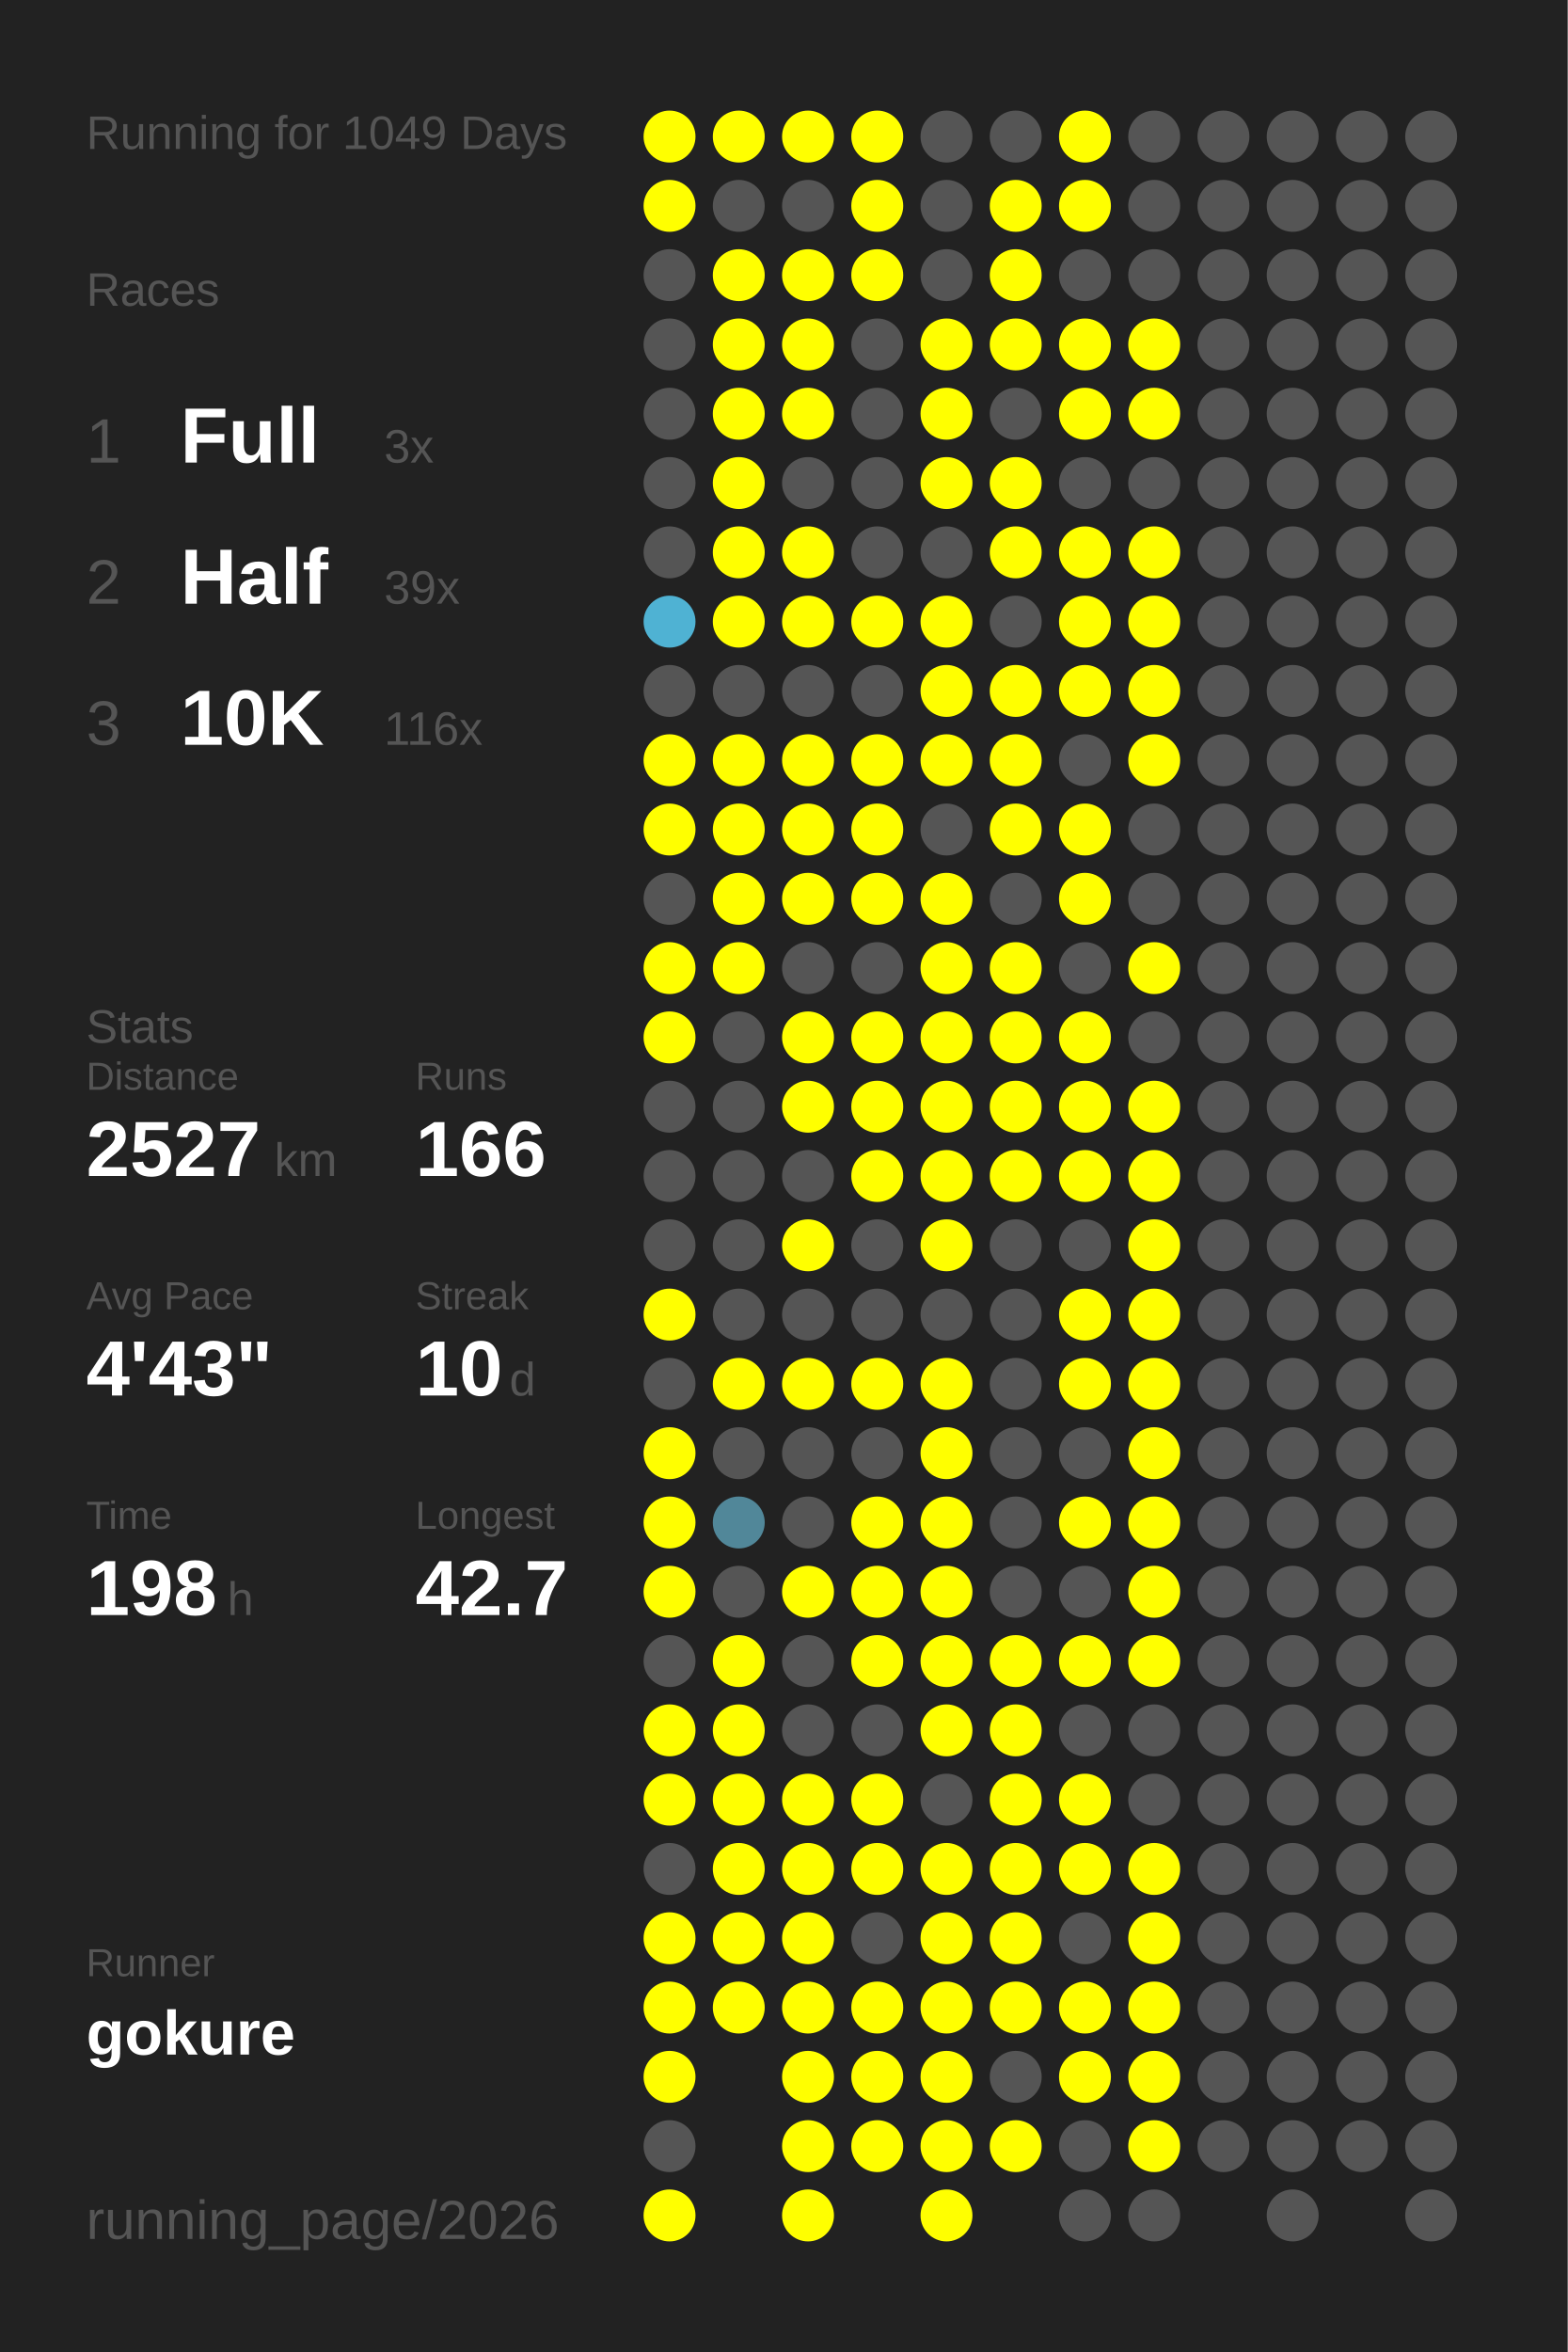
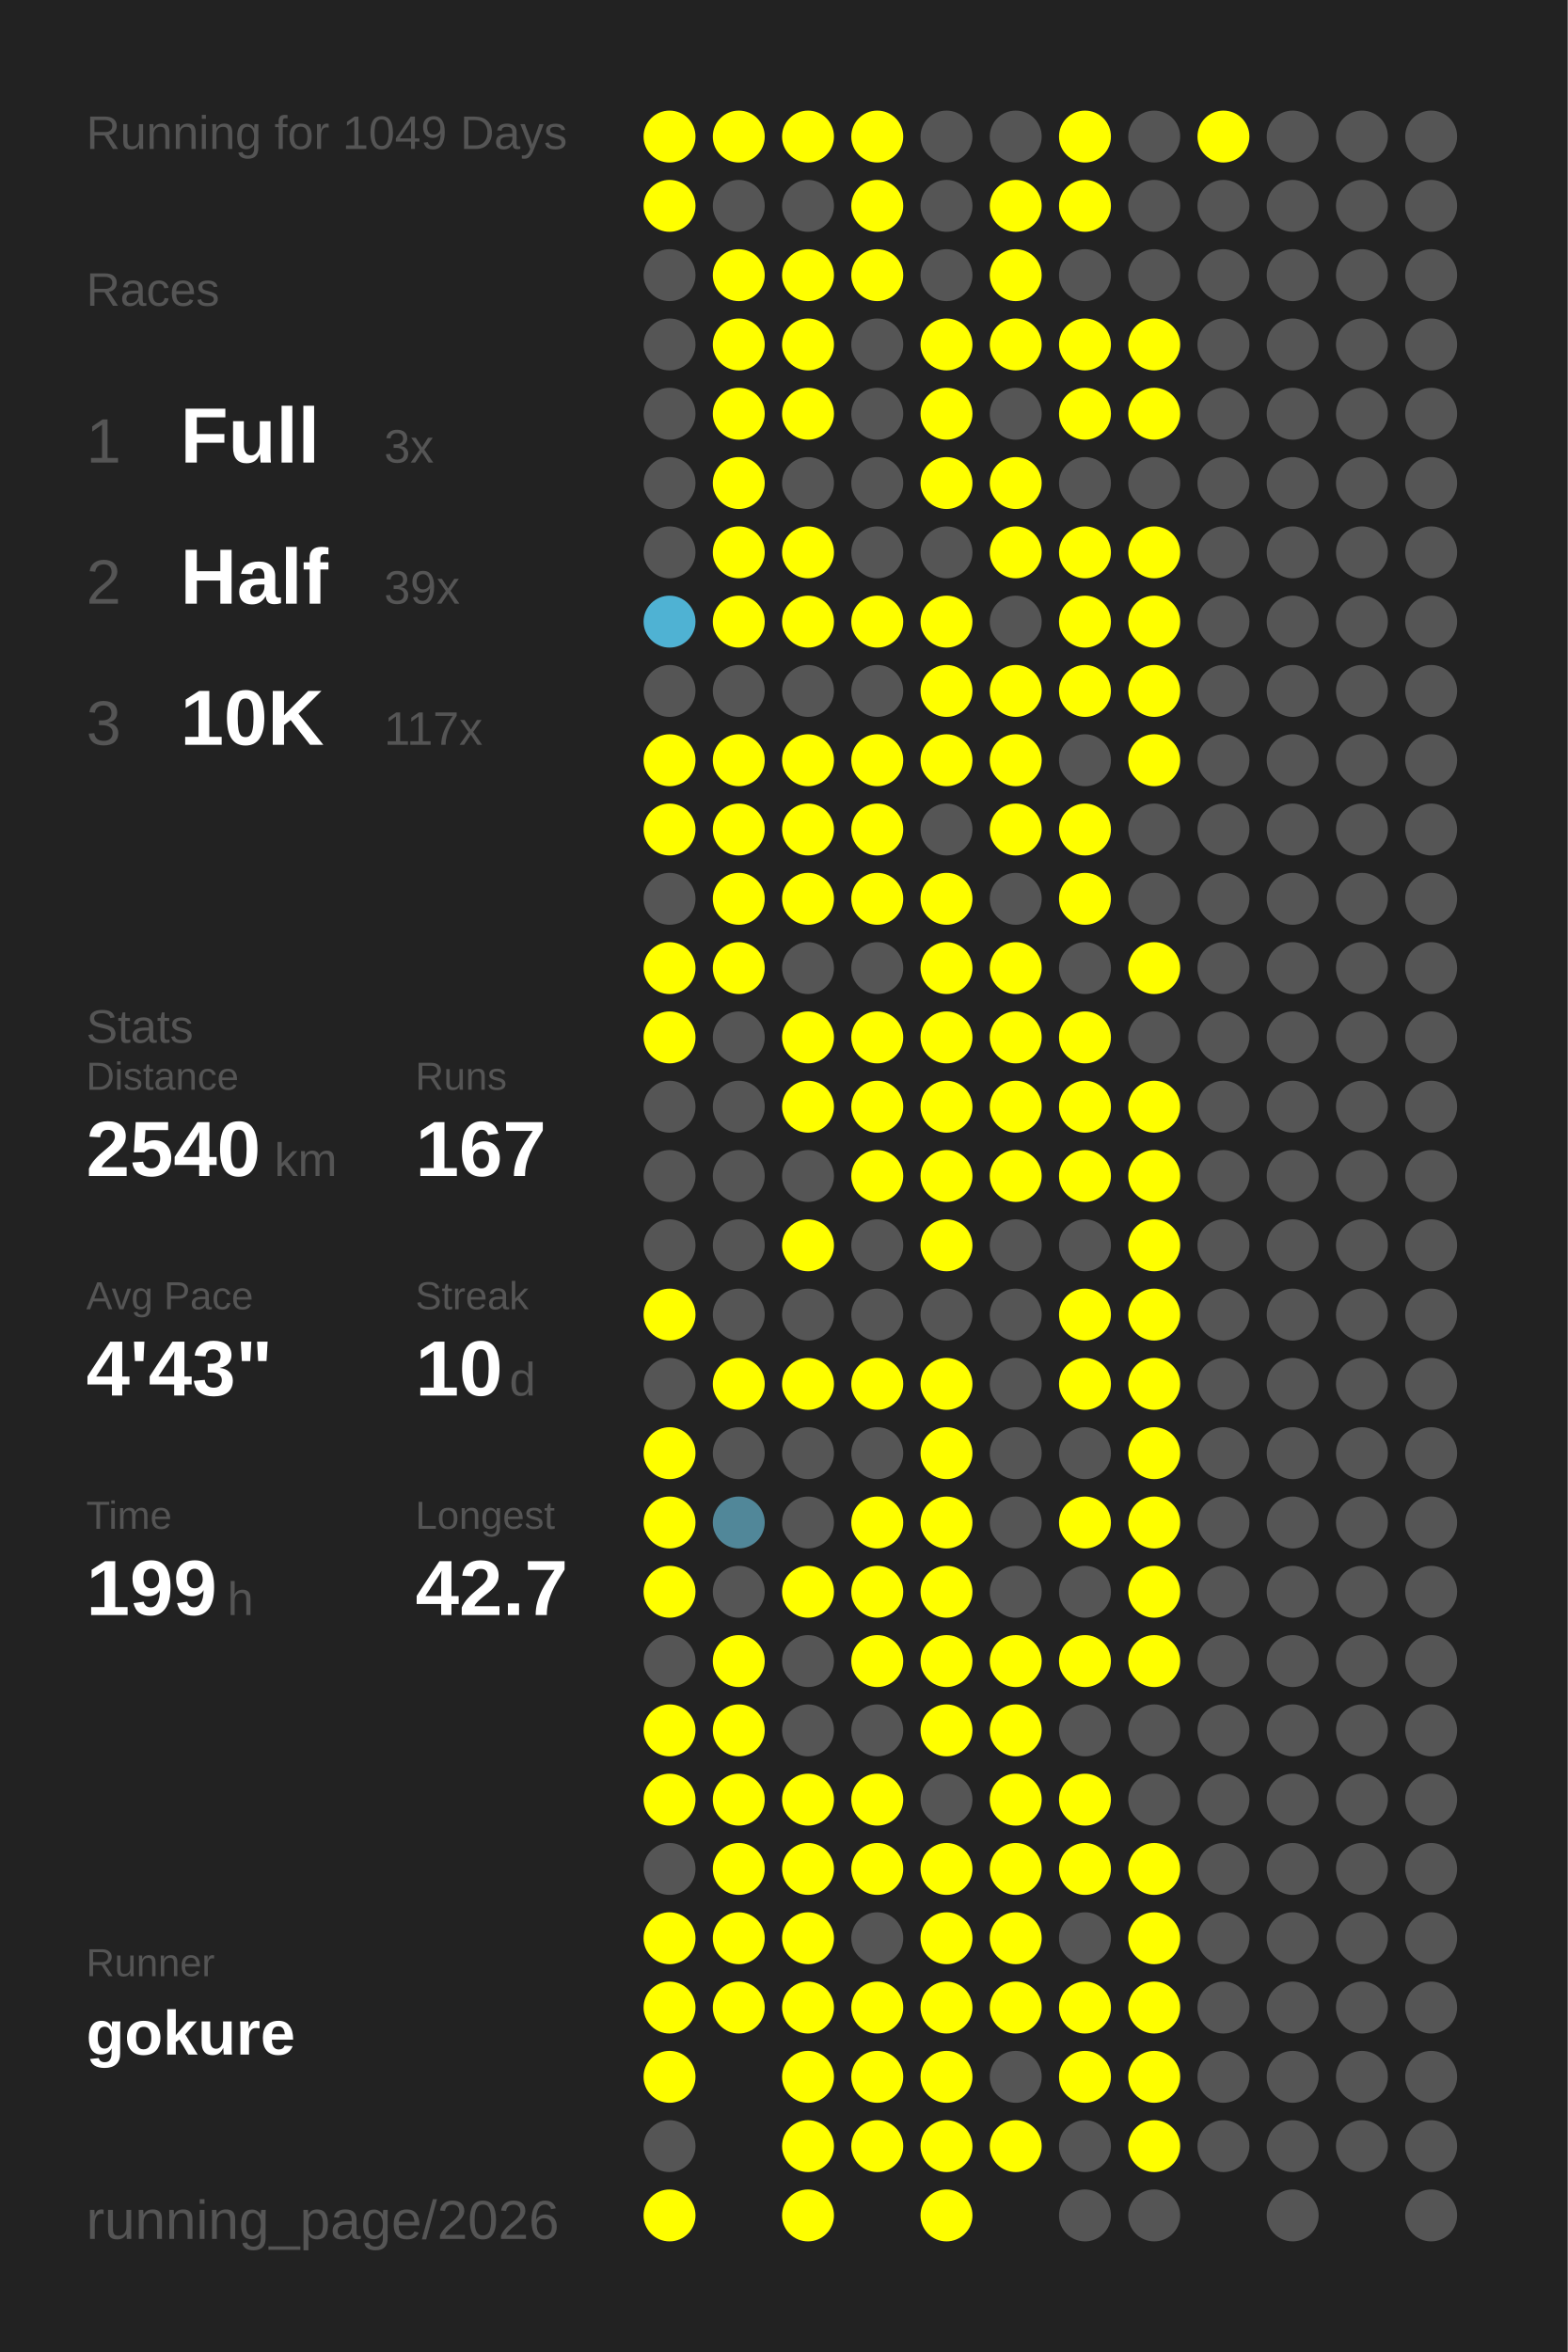
<svg xmlns="http://www.w3.org/2000/svg" baseProfile="full" height="300mm" version="1.1" viewBox="0,0,200,300" width="200mm">
  <defs />
  <rect fill="#222222" height="300" width="200" x="0" y="0" />
  <text fill="#555555" style="font-size:6px; font-family:Arial;" x="11" y="19">Running for 1049 Days</text>
  <text fill="#555555" style="font-size:6px; font-family:Arial;" x="11" y="39">Races</text>
  <text fill="#555555" style="font-size:8px; font-family:Arial;" x="11" y="59">1</text>
  <text fill="#FFFFFF" style="font-size:10px; font-family:Arial; font-weight:bold;" x="23" y="59">Full</text>
  <text fill="#555555" style="font-size:6px; font-family:Arial;" x="49" y="59">3x</text>
  <text fill="#555555" style="font-size:8px; font-family:Arial;" x="11" y="77">2</text>
  <text fill="#FFFFFF" style="font-size:10px; font-family:Arial; font-weight:bold;" x="23" y="77">Half</text>
  <text fill="#555555" style="font-size:6px; font-family:Arial;" x="49" y="77">39x</text>
  <text fill="#555555" style="font-size:8px; font-family:Arial;" x="11" y="95">3</text>
  <text fill="#FFFFFF" style="font-size:10px; font-family:Arial; font-weight:bold;" x="23" y="95">10K</text>
-   <text fill="#555555" style="font-size:6px; font-family:Arial;" x="49" y="95">116x</text>
+   <text fill="#555555" style="font-size:6px; font-family:Arial;" x="49" y="95">117x</text>
  <text fill="#555555" style="font-size:6px; font-family:Arial;" x="11" y="133">Stats</text>
  <text fill="#555555" style="font-size:5px; font-family:Arial;" x="11" y="139">Distance</text>
-   <text fill="#FFFFFF" style="font-size:10px; font-family:Arial; font-weight:bold;" x="11" y="150">2527</text>
+   <text fill="#FFFFFF" style="font-size:10px; font-family:Arial; font-weight:bold;" x="11" y="150">2540</text>
  <text fill="#555555" style="font-size:6px; font-family:Arial;" x="35" y="150">km</text>
  <text fill="#555555" style="font-size:5px; font-family:Arial;" x="53" y="139">Runs</text>
-   <text fill="#FFFFFF" style="font-size:10px; font-family:Arial; font-weight:bold;" x="53" y="150">166</text>
+   <text fill="#FFFFFF" style="font-size:10px; font-family:Arial; font-weight:bold;" x="53" y="150">167</text>
  <text fill="#555555" style="font-size:5px; font-family:Arial;" x="11" y="167">Avg Pace</text>
  <text fill="#FFFFFF" style="font-size:10px; font-family:Arial; font-weight:bold;" x="11" y="178">4'43"</text>
  <text fill="#555555" style="font-size:5px; font-family:Arial;" x="53" y="167">Streak</text>
  <text fill="#FFFFFF" style="font-size:10px; font-family:Arial; font-weight:bold;" x="53" y="178">10</text>
  <text fill="#555555" style="font-size:6px; font-family:Arial;" x="65" y="178">d</text>
  <text fill="#555555" style="font-size:5px; font-family:Arial;" x="11" y="195">Time</text>
-   <text fill="#FFFFFF" style="font-size:10px; font-family:Arial; font-weight:bold;" x="11" y="206">198</text>
+   <text fill="#FFFFFF" style="font-size:10px; font-family:Arial; font-weight:bold;" x="11" y="206">199</text>
  <text fill="#555555" style="font-size:6px; font-family:Arial;" x="29" y="206">h</text>
  <text fill="#555555" style="font-size:5px; font-family:Arial;" x="53" y="195">Longest</text>
  <text fill="#FFFFFF" style="font-size:10px; font-family:Arial; font-weight:bold;" x="53" y="206">42.7</text>
  <text fill="#555555" style="font-size:5px; font-family:Arial;" x="11" y="252.065">Runner</text>
  <text fill="#FFFFFF" style="font-size:8px; font-family:Arial; font-weight:bold;" x="11" y="262.065">gokure</text>
  <text fill="#555555" style="font-size:7px; font-family:Arial;" x="11" y="285.581">running_page/2026</text>
  <circle cx="85.417" cy="17.419" fill="#FFFF00" r="3.312" />
  <circle cx="85.417" cy="26.258" fill="#FFFF00" r="3.312" />
  <circle cx="85.417" cy="35.097" fill="#555555" r="3.312" />
  <circle cx="85.417" cy="43.935" fill="#555555" r="3.312" />
  <circle cx="85.417" cy="52.774" fill="#555555" r="3.312" />
  <circle cx="85.417" cy="61.613" fill="#555555" r="3.312" />
  <circle cx="85.417" cy="70.452" fill="#555555" r="3.312" />
  <circle cx="85.417" cy="79.29" fill="#4fb2d3" r="3.312" />
  <circle cx="85.417" cy="88.129" fill="#555555" r="3.312" />
  <circle cx="85.417" cy="96.968" fill="#FFFF00" r="3.312" />
  <circle cx="85.417" cy="105.806" fill="#FFFF00" r="3.312" />
  <circle cx="85.417" cy="114.645" fill="#555555" r="3.312" />
  <circle cx="85.417" cy="123.484" fill="#FFFF00" r="3.312" />
  <circle cx="85.417" cy="132.323" fill="#FFFF00" r="3.312" />
  <circle cx="85.417" cy="141.161" fill="#555555" r="3.312" />
  <circle cx="85.417" cy="150" fill="#555555" r="3.312" />
  <circle cx="85.417" cy="158.839" fill="#555555" r="3.312" />
  <circle cx="85.417" cy="167.677" fill="#FFFF00" r="3.312" />
  <circle cx="85.417" cy="176.516" fill="#555555" r="3.312" />
  <circle cx="85.417" cy="185.355" fill="#FFFF00" r="3.312" />
  <circle cx="85.417" cy="194.194" fill="#FFFF00" r="3.312" />
  <circle cx="85.417" cy="203.032" fill="#FFFF00" r="3.312" />
  <circle cx="85.417" cy="211.871" fill="#555555" r="3.312" />
  <circle cx="85.417" cy="220.71" fill="#FFFF00" r="3.312" />
  <circle cx="85.417" cy="229.548" fill="#FFFF00" r="3.312" />
  <circle cx="85.417" cy="238.387" fill="#555555" r="3.312" />
  <circle cx="85.417" cy="247.226" fill="#FFFF00" r="3.312" />
  <circle cx="85.417" cy="256.065" fill="#FFFF00" r="3.312" />
  <circle cx="85.417" cy="264.903" fill="#FFFF00" r="3.312" />
  <circle cx="85.417" cy="273.742" fill="#555555" r="3.312" />
  <circle cx="85.417" cy="282.581" fill="#FFFF00" r="3.312" />
  <circle cx="94.25" cy="17.419" fill="#FFFF00" r="3.312" />
  <circle cx="94.25" cy="26.258" fill="#555555" r="3.312" />
  <circle cx="94.25" cy="35.097" fill="#FFFF00" r="3.312" />
  <circle cx="94.25" cy="43.935" fill="#FFFF00" r="3.312" />
  <circle cx="94.25" cy="52.774" fill="#FFFF00" r="3.312" />
  <circle cx="94.25" cy="61.613" fill="#FFFF00" r="3.312" />
  <circle cx="94.25" cy="70.452" fill="#FFFF00" r="3.312" />
  <circle cx="94.25" cy="79.29" fill="#FFFF00" r="3.312" />
  <circle cx="94.25" cy="88.129" fill="#555555" r="3.312" />
  <circle cx="94.25" cy="96.968" fill="#FFFF00" r="3.312" />
  <circle cx="94.25" cy="105.806" fill="#FFFF00" r="3.312" />
  <circle cx="94.25" cy="114.645" fill="#FFFF00" r="3.312" />
  <circle cx="94.25" cy="123.484" fill="#FFFF00" r="3.312" />
  <circle cx="94.25" cy="132.323" fill="#555555" r="3.312" />
  <circle cx="94.25" cy="141.161" fill="#555555" r="3.312" />
  <circle cx="94.25" cy="150" fill="#555555" r="3.312" />
  <circle cx="94.25" cy="158.839" fill="#555555" r="3.312" />
  <circle cx="94.25" cy="167.677" fill="#555555" r="3.312" />
  <circle cx="94.25" cy="176.516" fill="#FFFF00" r="3.312" />
  <circle cx="94.25" cy="185.355" fill="#555555" r="3.312" />
  <circle cx="94.25" cy="194.194" fill="#518799" r="3.312" />
  <circle cx="94.25" cy="203.032" fill="#555555" r="3.312" />
  <circle cx="94.25" cy="211.871" fill="#FFFF00" r="3.312" />
  <circle cx="94.25" cy="220.71" fill="#FFFF00" r="3.312" />
  <circle cx="94.25" cy="229.548" fill="#FFFF00" r="3.312" />
  <circle cx="94.25" cy="238.387" fill="#FFFF00" r="3.312" />
  <circle cx="94.25" cy="247.226" fill="#FFFF00" r="3.312" />
  <circle cx="94.25" cy="256.065" fill="#FFFF00" r="3.312" />
  <circle cx="103.083" cy="17.419" fill="#FFFF00" r="3.312" />
  <circle cx="103.083" cy="26.258" fill="#555555" r="3.312" />
  <circle cx="103.083" cy="35.097" fill="#FFFF00" r="3.312" />
  <circle cx="103.083" cy="43.935" fill="#FFFF00" r="3.312" />
  <circle cx="103.083" cy="52.774" fill="#FFFF00" r="3.312" />
  <circle cx="103.083" cy="61.613" fill="#555555" r="3.312" />
  <circle cx="103.083" cy="70.452" fill="#FFFF00" r="3.312" />
  <circle cx="103.083" cy="79.29" fill="#FFFF00" r="3.312" />
  <circle cx="103.083" cy="88.129" fill="#555555" r="3.312" />
  <circle cx="103.083" cy="96.968" fill="#FFFF00" r="3.312" />
  <circle cx="103.083" cy="105.806" fill="#FFFF00" r="3.312" />
  <circle cx="103.083" cy="114.645" fill="#FFFF00" r="3.312" />
  <circle cx="103.083" cy="123.484" fill="#555555" r="3.312" />
  <circle cx="103.083" cy="132.323" fill="#FFFF00" r="3.312" />
  <circle cx="103.083" cy="141.161" fill="#FFFF00" r="3.312" />
  <circle cx="103.083" cy="150" fill="#555555" r="3.312" />
  <circle cx="103.083" cy="158.839" fill="#FFFF00" r="3.312" />
  <circle cx="103.083" cy="167.677" fill="#555555" r="3.312" />
  <circle cx="103.083" cy="176.516" fill="#FFFF00" r="3.312" />
  <circle cx="103.083" cy="185.355" fill="#555555" r="3.312" />
  <circle cx="103.083" cy="194.194" fill="#555555" r="3.312" />
  <circle cx="103.083" cy="203.032" fill="#FFFF00" r="3.312" />
  <circle cx="103.083" cy="211.871" fill="#555555" r="3.312" />
  <circle cx="103.083" cy="220.71" fill="#555555" r="3.312" />
  <circle cx="103.083" cy="229.548" fill="#FFFF00" r="3.312" />
  <circle cx="103.083" cy="238.387" fill="#FFFF00" r="3.312" />
  <circle cx="103.083" cy="247.226" fill="#FFFF00" r="3.312" />
  <circle cx="103.083" cy="256.065" fill="#FFFF00" r="3.312" />
  <circle cx="103.083" cy="264.903" fill="#FFFF00" r="3.312" />
  <circle cx="103.083" cy="273.742" fill="#FFFF00" r="3.312" />
  <circle cx="103.083" cy="282.581" fill="#FFFF00" r="3.312" />
  <circle cx="111.917" cy="17.419" fill="#FFFF00" r="3.312" />
  <circle cx="111.917" cy="26.258" fill="#FFFF00" r="3.312" />
  <circle cx="111.917" cy="35.097" fill="#FFFF00" r="3.312" />
  <circle cx="111.917" cy="43.935" fill="#555555" r="3.312" />
  <circle cx="111.917" cy="52.774" fill="#555555" r="3.312" />
  <circle cx="111.917" cy="61.613" fill="#555555" r="3.312" />
  <circle cx="111.917" cy="70.452" fill="#555555" r="3.312" />
  <circle cx="111.917" cy="79.29" fill="#FFFF00" r="3.312" />
  <circle cx="111.917" cy="88.129" fill="#555555" r="3.312" />
  <circle cx="111.917" cy="96.968" fill="#FFFF00" r="3.312" />
  <circle cx="111.917" cy="105.806" fill="#FFFF00" r="3.312" />
  <circle cx="111.917" cy="114.645" fill="#FFFF00" r="3.312" />
  <circle cx="111.917" cy="123.484" fill="#555555" r="3.312" />
  <circle cx="111.917" cy="132.323" fill="#FFFF00" r="3.312" />
  <circle cx="111.917" cy="141.161" fill="#FFFF00" r="3.312" />
  <circle cx="111.917" cy="150" fill="#FFFF00" r="3.312" />
  <circle cx="111.917" cy="158.839" fill="#555555" r="3.312" />
  <circle cx="111.917" cy="167.677" fill="#555555" r="3.312" />
  <circle cx="111.917" cy="176.516" fill="#FFFF00" r="3.312" />
  <circle cx="111.917" cy="185.355" fill="#555555" r="3.312" />
  <circle cx="111.917" cy="194.194" fill="#FFFF00" r="3.312" />
  <circle cx="111.917" cy="203.032" fill="#FFFF00" r="3.312" />
  <circle cx="111.917" cy="211.871" fill="#FFFF00" r="3.312" />
  <circle cx="111.917" cy="220.71" fill="#555555" r="3.312" />
  <circle cx="111.917" cy="229.548" fill="#FFFF00" r="3.312" />
  <circle cx="111.917" cy="238.387" fill="#FFFF00" r="3.312" />
  <circle cx="111.917" cy="247.226" fill="#555555" r="3.312" />
  <circle cx="111.917" cy="256.065" fill="#FFFF00" r="3.312" />
  <circle cx="111.917" cy="264.903" fill="#FFFF00" r="3.312" />
  <circle cx="111.917" cy="273.742" fill="#FFFF00" r="3.312" />
  <circle cx="120.75" cy="17.419" fill="#555555" r="3.312" />
  <circle cx="120.75" cy="26.258" fill="#555555" r="3.312" />
  <circle cx="120.75" cy="35.097" fill="#555555" r="3.312" />
  <circle cx="120.75" cy="43.935" fill="#FFFF00" r="3.312" />
  <circle cx="120.75" cy="52.774" fill="#FFFF00" r="3.312" />
  <circle cx="120.75" cy="61.613" fill="#FFFF00" r="3.312" />
  <circle cx="120.75" cy="70.452" fill="#555555" r="3.312" />
  <circle cx="120.75" cy="79.29" fill="#FFFF00" r="3.312" />
  <circle cx="120.75" cy="88.129" fill="#FFFF00" r="3.312" />
  <circle cx="120.75" cy="96.968" fill="#FFFF00" r="3.312" />
  <circle cx="120.75" cy="105.806" fill="#555555" r="3.312" />
  <circle cx="120.75" cy="114.645" fill="#FFFF00" r="3.312" />
  <circle cx="120.75" cy="123.484" fill="#FFFF00" r="3.312" />
  <circle cx="120.75" cy="132.323" fill="#FFFF00" r="3.312" />
  <circle cx="120.75" cy="141.161" fill="#FFFF00" r="3.312" />
  <circle cx="120.75" cy="150" fill="#FFFF00" r="3.312" />
  <circle cx="120.75" cy="158.839" fill="#FFFF00" r="3.312" />
  <circle cx="120.75" cy="167.677" fill="#555555" r="3.312" />
  <circle cx="120.75" cy="176.516" fill="#FFFF00" r="3.312" />
  <circle cx="120.75" cy="185.355" fill="#FFFF00" r="3.312" />
  <circle cx="120.75" cy="194.194" fill="#FFFF00" r="3.312" />
  <circle cx="120.75" cy="203.032" fill="#FFFF00" r="3.312" />
  <circle cx="120.75" cy="211.871" fill="#FFFF00" r="3.312" />
  <circle cx="120.75" cy="220.71" fill="#FFFF00" r="3.312" />
  <circle cx="120.75" cy="229.548" fill="#555555" r="3.312" />
  <circle cx="120.75" cy="238.387" fill="#FFFF00" r="3.312" />
  <circle cx="120.75" cy="247.226" fill="#FFFF00" r="3.312" />
  <circle cx="120.75" cy="256.065" fill="#FFFF00" r="3.312" />
  <circle cx="120.75" cy="264.903" fill="#FFFF00" r="3.312" />
  <circle cx="120.75" cy="273.742" fill="#FFFF00" r="3.312" />
  <circle cx="120.75" cy="282.581" fill="#FFFF00" r="3.312" />
  <circle cx="129.583" cy="17.419" fill="#555555" r="3.312" />
  <circle cx="129.583" cy="26.258" fill="#FFFF00" r="3.312" />
  <circle cx="129.583" cy="35.097" fill="#FFFF00" r="3.312" />
  <circle cx="129.583" cy="43.935" fill="#FFFF00" r="3.312" />
  <circle cx="129.583" cy="52.774" fill="#555555" r="3.312" />
  <circle cx="129.583" cy="61.613" fill="#FFFF00" r="3.312" />
  <circle cx="129.583" cy="70.452" fill="#FFFF00" r="3.312" />
  <circle cx="129.583" cy="79.29" fill="#555555" r="3.312" />
  <circle cx="129.583" cy="88.129" fill="#FFFF00" r="3.312" />
  <circle cx="129.583" cy="96.968" fill="#FFFF00" r="3.312" />
  <circle cx="129.583" cy="105.806" fill="#FFFF00" r="3.312" />
  <circle cx="129.583" cy="114.645" fill="#555555" r="3.312" />
  <circle cx="129.583" cy="123.484" fill="#FFFF00" r="3.312" />
  <circle cx="129.583" cy="132.323" fill="#FFFF00" r="3.312" />
  <circle cx="129.583" cy="141.161" fill="#FFFF00" r="3.312" />
  <circle cx="129.583" cy="150" fill="#FFFF00" r="3.312" />
  <circle cx="129.583" cy="158.839" fill="#555555" r="3.312" />
  <circle cx="129.583" cy="167.677" fill="#555555" r="3.312" />
  <circle cx="129.583" cy="176.516" fill="#555555" r="3.312" />
  <circle cx="129.583" cy="185.355" fill="#555555" r="3.312" />
  <circle cx="129.583" cy="194.194" fill="#555555" r="3.312" />
  <circle cx="129.583" cy="203.032" fill="#555555" r="3.312" />
  <circle cx="129.583" cy="211.871" fill="#FFFF00" r="3.312" />
  <circle cx="129.583" cy="220.71" fill="#FFFF00" r="3.312" />
  <circle cx="129.583" cy="229.548" fill="#FFFF00" r="3.312" />
  <circle cx="129.583" cy="238.387" fill="#FFFF00" r="3.312" />
  <circle cx="129.583" cy="247.226" fill="#FFFF00" r="3.312" />
  <circle cx="129.583" cy="256.065" fill="#FFFF00" r="3.312" />
  <circle cx="129.583" cy="264.903" fill="#555555" r="3.312" />
  <circle cx="129.583" cy="273.742" fill="#FFFF00" r="3.312" />
  <circle cx="138.417" cy="17.419" fill="#FFFF00" r="3.312" />
  <circle cx="138.417" cy="26.258" fill="#FFFF00" r="3.312" />
  <circle cx="138.417" cy="35.097" fill="#555555" r="3.312" />
  <circle cx="138.417" cy="43.935" fill="#FFFF00" r="3.312" />
  <circle cx="138.417" cy="52.774" fill="#FFFF00" r="3.312" />
  <circle cx="138.417" cy="61.613" fill="#555555" r="3.312" />
  <circle cx="138.417" cy="70.452" fill="#FFFF00" r="3.312" />
  <circle cx="138.417" cy="79.29" fill="#FFFF00" r="3.312" />
  <circle cx="138.417" cy="88.129" fill="#FFFF00" r="3.312" />
  <circle cx="138.417" cy="96.968" fill="#555555" r="3.312" />
  <circle cx="138.417" cy="105.806" fill="#FFFF00" r="3.312" />
  <circle cx="138.417" cy="114.645" fill="#FFFF00" r="3.312" />
  <circle cx="138.417" cy="123.484" fill="#555555" r="3.312" />
  <circle cx="138.417" cy="132.323" fill="#FFFF00" r="3.312" />
  <circle cx="138.417" cy="141.161" fill="#FFFF00" r="3.312" />
  <circle cx="138.417" cy="150" fill="#FFFF00" r="3.312" />
  <circle cx="138.417" cy="158.839" fill="#555555" r="3.312" />
  <circle cx="138.417" cy="167.677" fill="#FFFF00" r="3.312" />
  <circle cx="138.417" cy="176.516" fill="#FFFF00" r="3.312" />
  <circle cx="138.417" cy="185.355" fill="#555555" r="3.312" />
  <circle cx="138.417" cy="194.194" fill="#FFFF00" r="3.312" />
  <circle cx="138.417" cy="203.032" fill="#555555" r="3.312" />
  <circle cx="138.417" cy="211.871" fill="#FFFF00" r="3.312" />
  <circle cx="138.417" cy="220.71" fill="#555555" r="3.312" />
  <circle cx="138.417" cy="229.548" fill="#FFFF00" r="3.312" />
  <circle cx="138.417" cy="238.387" fill="#FFFF00" r="3.312" />
  <circle cx="138.417" cy="247.226" fill="#555555" r="3.312" />
  <circle cx="138.417" cy="256.065" fill="#FFFF00" r="3.312" />
  <circle cx="138.417" cy="264.903" fill="#FFFF00" r="3.312" />
  <circle cx="138.417" cy="273.742" fill="#555555" r="3.312" />
  <circle cx="138.417" cy="282.581" fill="#555555" r="3.312" />
  <circle cx="147.25" cy="17.419" fill="#555555" r="3.312" />
  <circle cx="147.25" cy="26.258" fill="#555555" r="3.312" />
  <circle cx="147.25" cy="35.097" fill="#555555" r="3.312" />
  <circle cx="147.25" cy="43.935" fill="#FFFF00" r="3.312" />
  <circle cx="147.25" cy="52.774" fill="#FFFF00" r="3.312" />
  <circle cx="147.25" cy="61.613" fill="#555555" r="3.312" />
  <circle cx="147.25" cy="70.452" fill="#FFFF00" r="3.312" />
  <circle cx="147.25" cy="79.29" fill="#FFFF00" r="3.312" />
  <circle cx="147.25" cy="88.129" fill="#FFFF00" r="3.312" />
  <circle cx="147.25" cy="96.968" fill="#FFFF00" r="3.312" />
  <circle cx="147.25" cy="105.806" fill="#555555" r="3.312" />
  <circle cx="147.25" cy="114.645" fill="#555555" r="3.312" />
  <circle cx="147.25" cy="123.484" fill="#FFFF00" r="3.312" />
  <circle cx="147.25" cy="132.323" fill="#555555" r="3.312" />
  <circle cx="147.25" cy="141.161" fill="#FFFF00" r="3.312" />
  <circle cx="147.25" cy="150" fill="#FFFF00" r="3.312" />
  <circle cx="147.25" cy="158.839" fill="#FFFF00" r="3.312" />
  <circle cx="147.25" cy="167.677" fill="#FFFF00" r="3.312" />
  <circle cx="147.25" cy="176.516" fill="#FFFF00" r="3.312" />
  <circle cx="147.25" cy="185.355" fill="#FFFF00" r="3.312" />
  <circle cx="147.25" cy="194.194" fill="#FFFF00" r="3.312" />
  <circle cx="147.25" cy="203.032" fill="#FFFF00" r="3.312" />
  <circle cx="147.25" cy="211.871" fill="#FFFF00" r="3.312" />
  <circle cx="147.25" cy="220.71" fill="#555555" r="3.312" />
  <circle cx="147.25" cy="229.548" fill="#555555" r="3.312" />
  <circle cx="147.25" cy="238.387" fill="#FFFF00" r="3.312" />
  <circle cx="147.25" cy="247.226" fill="#FFFF00" r="3.312" />
  <circle cx="147.25" cy="256.065" fill="#FFFF00" r="3.312" />
  <circle cx="147.25" cy="264.903" fill="#FFFF00" r="3.312" />
  <circle cx="147.25" cy="273.742" fill="#FFFF00" r="3.312" />
  <circle cx="147.25" cy="282.581" fill="#555555" r="3.312" />
-   <circle cx="156.083" cy="17.419" fill="#555555" r="3.312" />
+   <circle cx="156.083" cy="17.419" fill="#FFFF00" r="3.312" />
  <circle cx="156.083" cy="26.258" fill="#555555" r="3.312" />
  <circle cx="156.083" cy="35.097" fill="#555555" r="3.312" />
  <circle cx="156.083" cy="43.935" fill="#555555" r="3.312" />
  <circle cx="156.083" cy="52.774" fill="#555555" r="3.312" />
  <circle cx="156.083" cy="61.613" fill="#555555" r="3.312" />
  <circle cx="156.083" cy="70.452" fill="#555555" r="3.312" />
  <circle cx="156.083" cy="79.29" fill="#555555" r="3.312" />
  <circle cx="156.083" cy="88.129" fill="#555555" r="3.312" />
  <circle cx="156.083" cy="96.968" fill="#555555" r="3.312" />
  <circle cx="156.083" cy="105.806" fill="#555555" r="3.312" />
  <circle cx="156.083" cy="114.645" fill="#555555" r="3.312" />
  <circle cx="156.083" cy="123.484" fill="#555555" r="3.312" />
  <circle cx="156.083" cy="132.323" fill="#555555" r="3.312" />
  <circle cx="156.083" cy="141.161" fill="#555555" r="3.312" />
  <circle cx="156.083" cy="150" fill="#555555" r="3.312" />
  <circle cx="156.083" cy="158.839" fill="#555555" r="3.312" />
  <circle cx="156.083" cy="167.677" fill="#555555" r="3.312" />
  <circle cx="156.083" cy="176.516" fill="#555555" r="3.312" />
  <circle cx="156.083" cy="185.355" fill="#555555" r="3.312" />
  <circle cx="156.083" cy="194.194" fill="#555555" r="3.312" />
  <circle cx="156.083" cy="203.032" fill="#555555" r="3.312" />
  <circle cx="156.083" cy="211.871" fill="#555555" r="3.312" />
  <circle cx="156.083" cy="220.71" fill="#555555" r="3.312" />
  <circle cx="156.083" cy="229.548" fill="#555555" r="3.312" />
  <circle cx="156.083" cy="238.387" fill="#555555" r="3.312" />
  <circle cx="156.083" cy="247.226" fill="#555555" r="3.312" />
  <circle cx="156.083" cy="256.065" fill="#555555" r="3.312" />
  <circle cx="156.083" cy="264.903" fill="#555555" r="3.312" />
  <circle cx="156.083" cy="273.742" fill="#555555" r="3.312" />
  <circle cx="164.917" cy="17.419" fill="#555555" r="3.312" />
  <circle cx="164.917" cy="26.258" fill="#555555" r="3.312" />
  <circle cx="164.917" cy="35.097" fill="#555555" r="3.312" />
  <circle cx="164.917" cy="43.935" fill="#555555" r="3.312" />
  <circle cx="164.917" cy="52.774" fill="#555555" r="3.312" />
  <circle cx="164.917" cy="61.613" fill="#555555" r="3.312" />
  <circle cx="164.917" cy="70.452" fill="#555555" r="3.312" />
  <circle cx="164.917" cy="79.29" fill="#555555" r="3.312" />
  <circle cx="164.917" cy="88.129" fill="#555555" r="3.312" />
  <circle cx="164.917" cy="96.968" fill="#555555" r="3.312" />
  <circle cx="164.917" cy="105.806" fill="#555555" r="3.312" />
  <circle cx="164.917" cy="114.645" fill="#555555" r="3.312" />
  <circle cx="164.917" cy="123.484" fill="#555555" r="3.312" />
  <circle cx="164.917" cy="132.323" fill="#555555" r="3.312" />
  <circle cx="164.917" cy="141.161" fill="#555555" r="3.312" />
  <circle cx="164.917" cy="150" fill="#555555" r="3.312" />
  <circle cx="164.917" cy="158.839" fill="#555555" r="3.312" />
  <circle cx="164.917" cy="167.677" fill="#555555" r="3.312" />
  <circle cx="164.917" cy="176.516" fill="#555555" r="3.312" />
  <circle cx="164.917" cy="185.355" fill="#555555" r="3.312" />
  <circle cx="164.917" cy="194.194" fill="#555555" r="3.312" />
  <circle cx="164.917" cy="203.032" fill="#555555" r="3.312" />
  <circle cx="164.917" cy="211.871" fill="#555555" r="3.312" />
  <circle cx="164.917" cy="220.71" fill="#555555" r="3.312" />
  <circle cx="164.917" cy="229.548" fill="#555555" r="3.312" />
  <circle cx="164.917" cy="238.387" fill="#555555" r="3.312" />
  <circle cx="164.917" cy="247.226" fill="#555555" r="3.312" />
  <circle cx="164.917" cy="256.065" fill="#555555" r="3.312" />
  <circle cx="164.917" cy="264.903" fill="#555555" r="3.312" />
  <circle cx="164.917" cy="273.742" fill="#555555" r="3.312" />
  <circle cx="164.917" cy="282.581" fill="#555555" r="3.312" />
  <circle cx="173.75" cy="17.419" fill="#555555" r="3.312" />
  <circle cx="173.75" cy="26.258" fill="#555555" r="3.312" />
  <circle cx="173.75" cy="35.097" fill="#555555" r="3.312" />
  <circle cx="173.75" cy="43.935" fill="#555555" r="3.312" />
  <circle cx="173.75" cy="52.774" fill="#555555" r="3.312" />
  <circle cx="173.75" cy="61.613" fill="#555555" r="3.312" />
  <circle cx="173.75" cy="70.452" fill="#555555" r="3.312" />
  <circle cx="173.75" cy="79.29" fill="#555555" r="3.312" />
  <circle cx="173.75" cy="88.129" fill="#555555" r="3.312" />
  <circle cx="173.75" cy="96.968" fill="#555555" r="3.312" />
  <circle cx="173.75" cy="105.806" fill="#555555" r="3.312" />
  <circle cx="173.75" cy="114.645" fill="#555555" r="3.312" />
  <circle cx="173.75" cy="123.484" fill="#555555" r="3.312" />
  <circle cx="173.75" cy="132.323" fill="#555555" r="3.312" />
  <circle cx="173.75" cy="141.161" fill="#555555" r="3.312" />
  <circle cx="173.75" cy="150" fill="#555555" r="3.312" />
  <circle cx="173.75" cy="158.839" fill="#555555" r="3.312" />
  <circle cx="173.75" cy="167.677" fill="#555555" r="3.312" />
  <circle cx="173.75" cy="176.516" fill="#555555" r="3.312" />
  <circle cx="173.75" cy="185.355" fill="#555555" r="3.312" />
  <circle cx="173.75" cy="194.194" fill="#555555" r="3.312" />
  <circle cx="173.75" cy="203.032" fill="#555555" r="3.312" />
  <circle cx="173.75" cy="211.871" fill="#555555" r="3.312" />
  <circle cx="173.75" cy="220.71" fill="#555555" r="3.312" />
  <circle cx="173.75" cy="229.548" fill="#555555" r="3.312" />
  <circle cx="173.75" cy="238.387" fill="#555555" r="3.312" />
  <circle cx="173.75" cy="247.226" fill="#555555" r="3.312" />
  <circle cx="173.75" cy="256.065" fill="#555555" r="3.312" />
  <circle cx="173.75" cy="264.903" fill="#555555" r="3.312" />
  <circle cx="173.75" cy="273.742" fill="#555555" r="3.312" />
  <circle cx="182.583" cy="17.419" fill="#555555" r="3.312" />
  <circle cx="182.583" cy="26.258" fill="#555555" r="3.312" />
  <circle cx="182.583" cy="35.097" fill="#555555" r="3.312" />
  <circle cx="182.583" cy="43.935" fill="#555555" r="3.312" />
  <circle cx="182.583" cy="52.774" fill="#555555" r="3.312" />
  <circle cx="182.583" cy="61.613" fill="#555555" r="3.312" />
  <circle cx="182.583" cy="70.452" fill="#555555" r="3.312" />
  <circle cx="182.583" cy="79.29" fill="#555555" r="3.312" />
  <circle cx="182.583" cy="88.129" fill="#555555" r="3.312" />
  <circle cx="182.583" cy="96.968" fill="#555555" r="3.312" />
  <circle cx="182.583" cy="105.806" fill="#555555" r="3.312" />
  <circle cx="182.583" cy="114.645" fill="#555555" r="3.312" />
  <circle cx="182.583" cy="123.484" fill="#555555" r="3.312" />
  <circle cx="182.583" cy="132.323" fill="#555555" r="3.312" />
  <circle cx="182.583" cy="141.161" fill="#555555" r="3.312" />
  <circle cx="182.583" cy="150" fill="#555555" r="3.312" />
  <circle cx="182.583" cy="158.839" fill="#555555" r="3.312" />
  <circle cx="182.583" cy="167.677" fill="#555555" r="3.312" />
  <circle cx="182.583" cy="176.516" fill="#555555" r="3.312" />
  <circle cx="182.583" cy="185.355" fill="#555555" r="3.312" />
  <circle cx="182.583" cy="194.194" fill="#555555" r="3.312" />
  <circle cx="182.583" cy="203.032" fill="#555555" r="3.312" />
  <circle cx="182.583" cy="211.871" fill="#555555" r="3.312" />
  <circle cx="182.583" cy="220.71" fill="#555555" r="3.312" />
  <circle cx="182.583" cy="229.548" fill="#555555" r="3.312" />
  <circle cx="182.583" cy="238.387" fill="#555555" r="3.312" />
  <circle cx="182.583" cy="247.226" fill="#555555" r="3.312" />
  <circle cx="182.583" cy="256.065" fill="#555555" r="3.312" />
  <circle cx="182.583" cy="264.903" fill="#555555" r="3.312" />
  <circle cx="182.583" cy="273.742" fill="#555555" r="3.312" />
  <circle cx="182.583" cy="282.581" fill="#555555" r="3.312" />
</svg>
